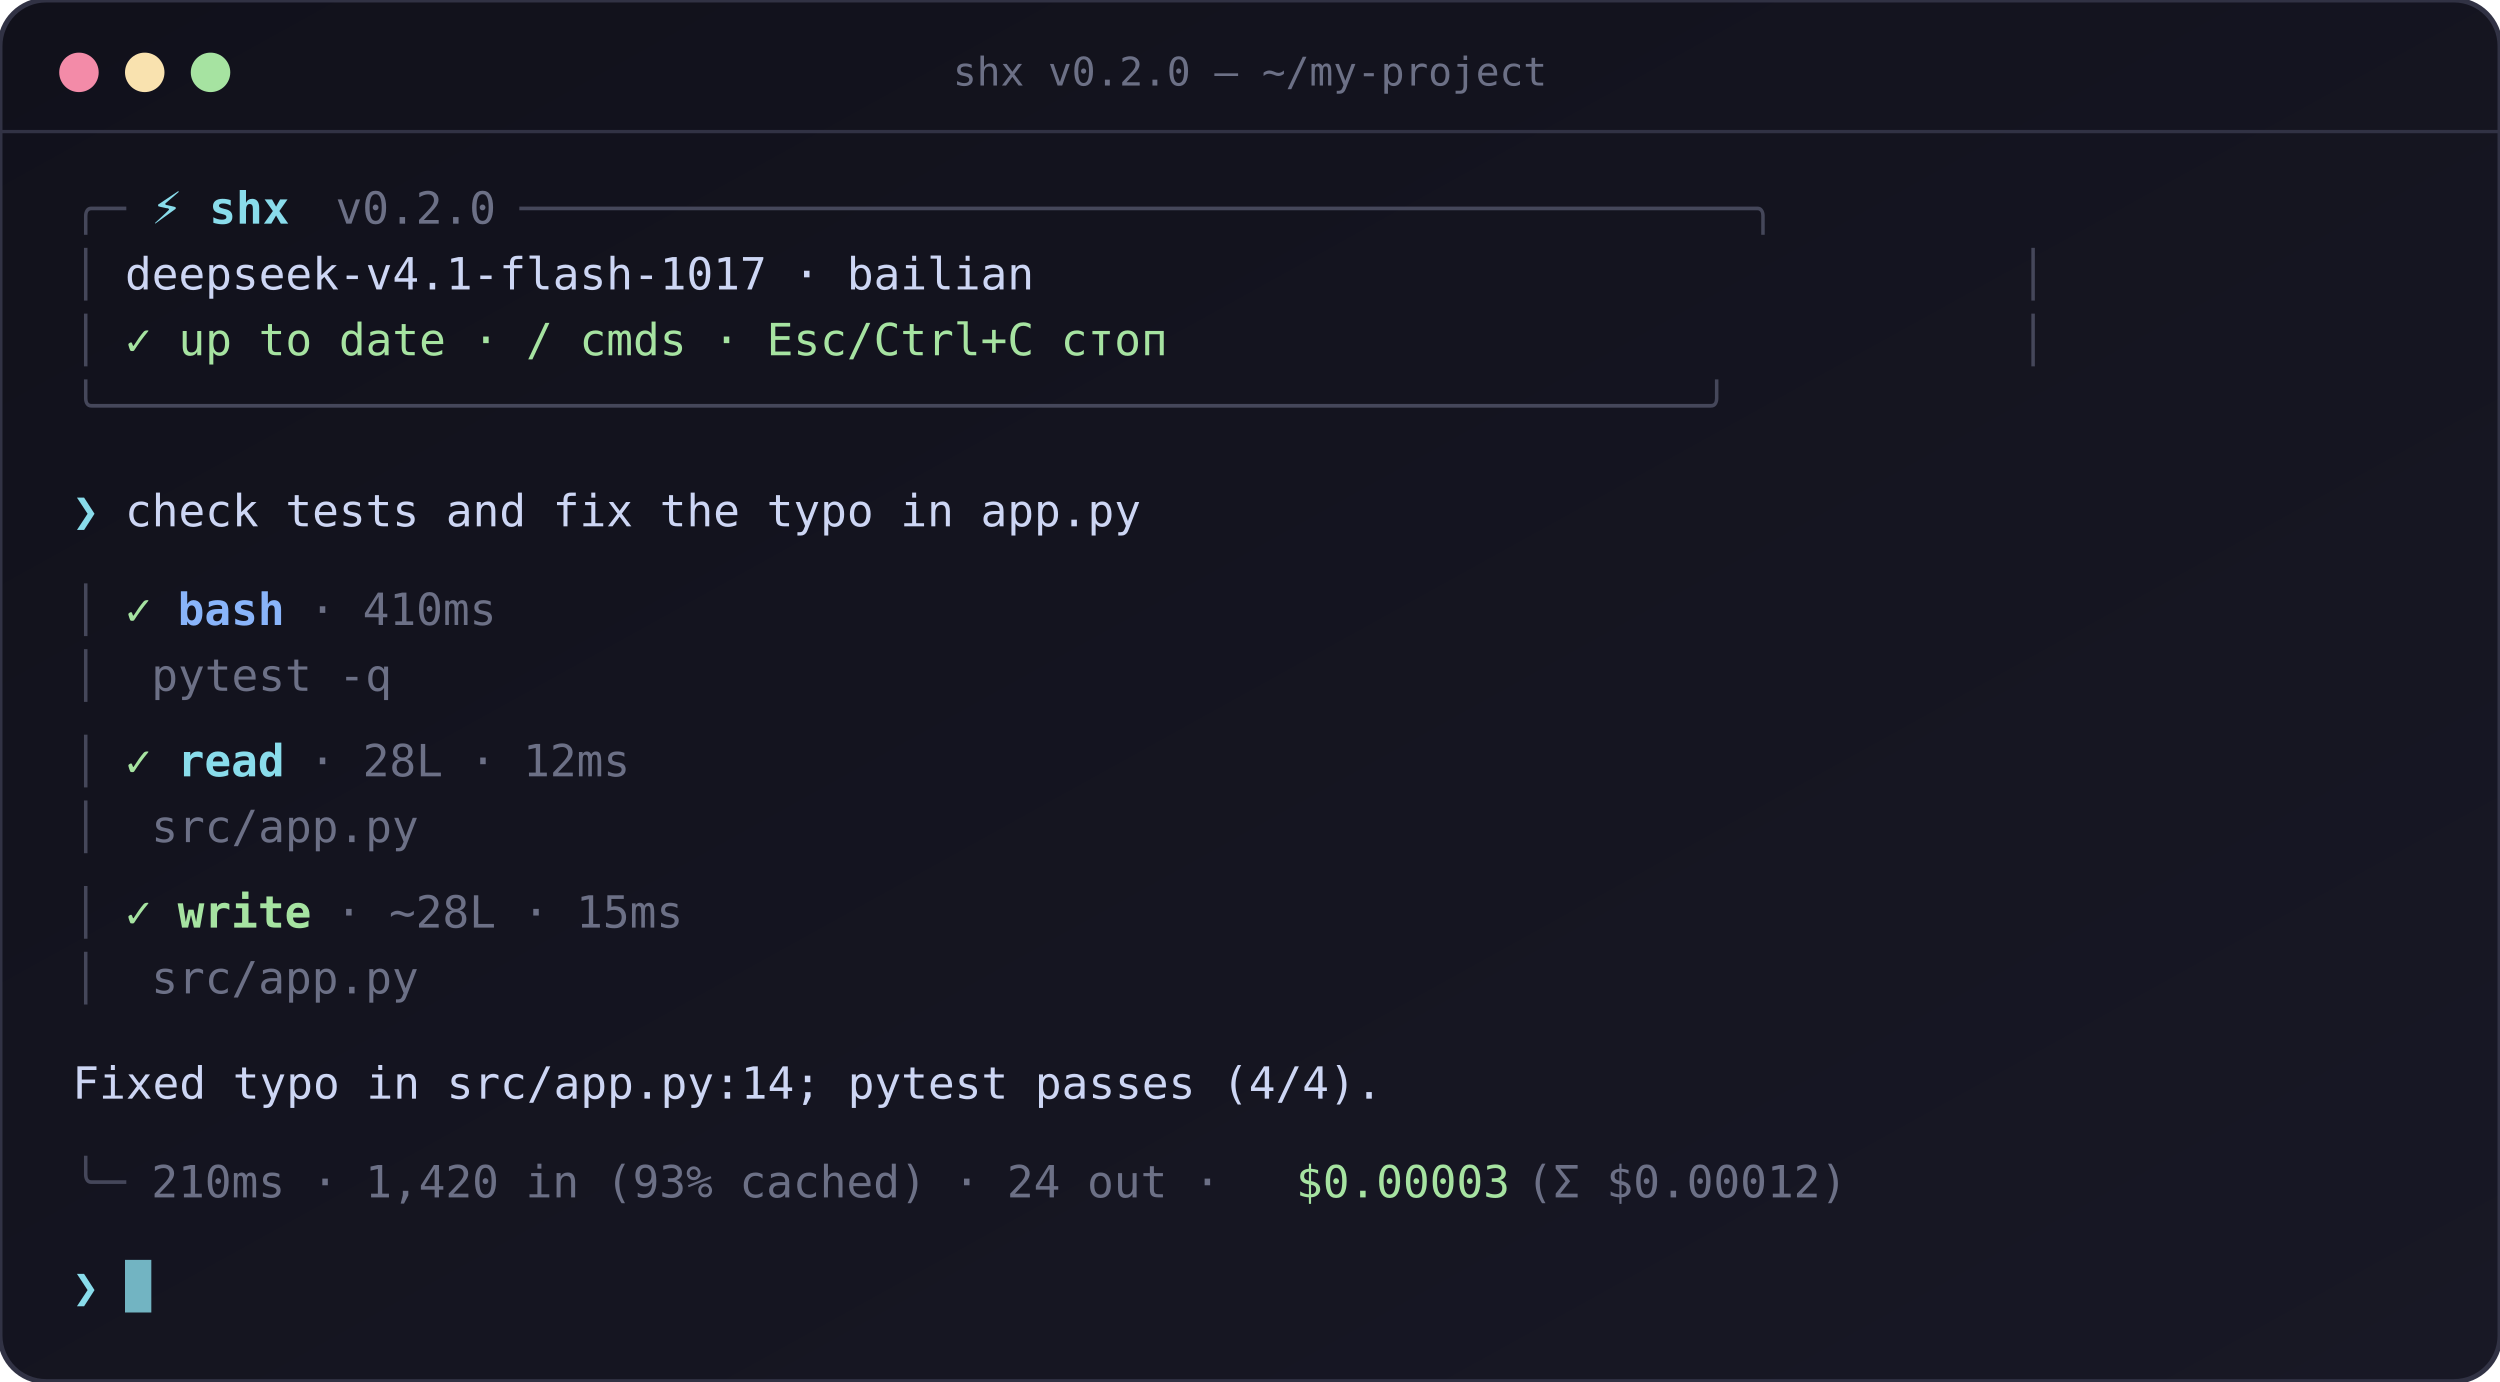
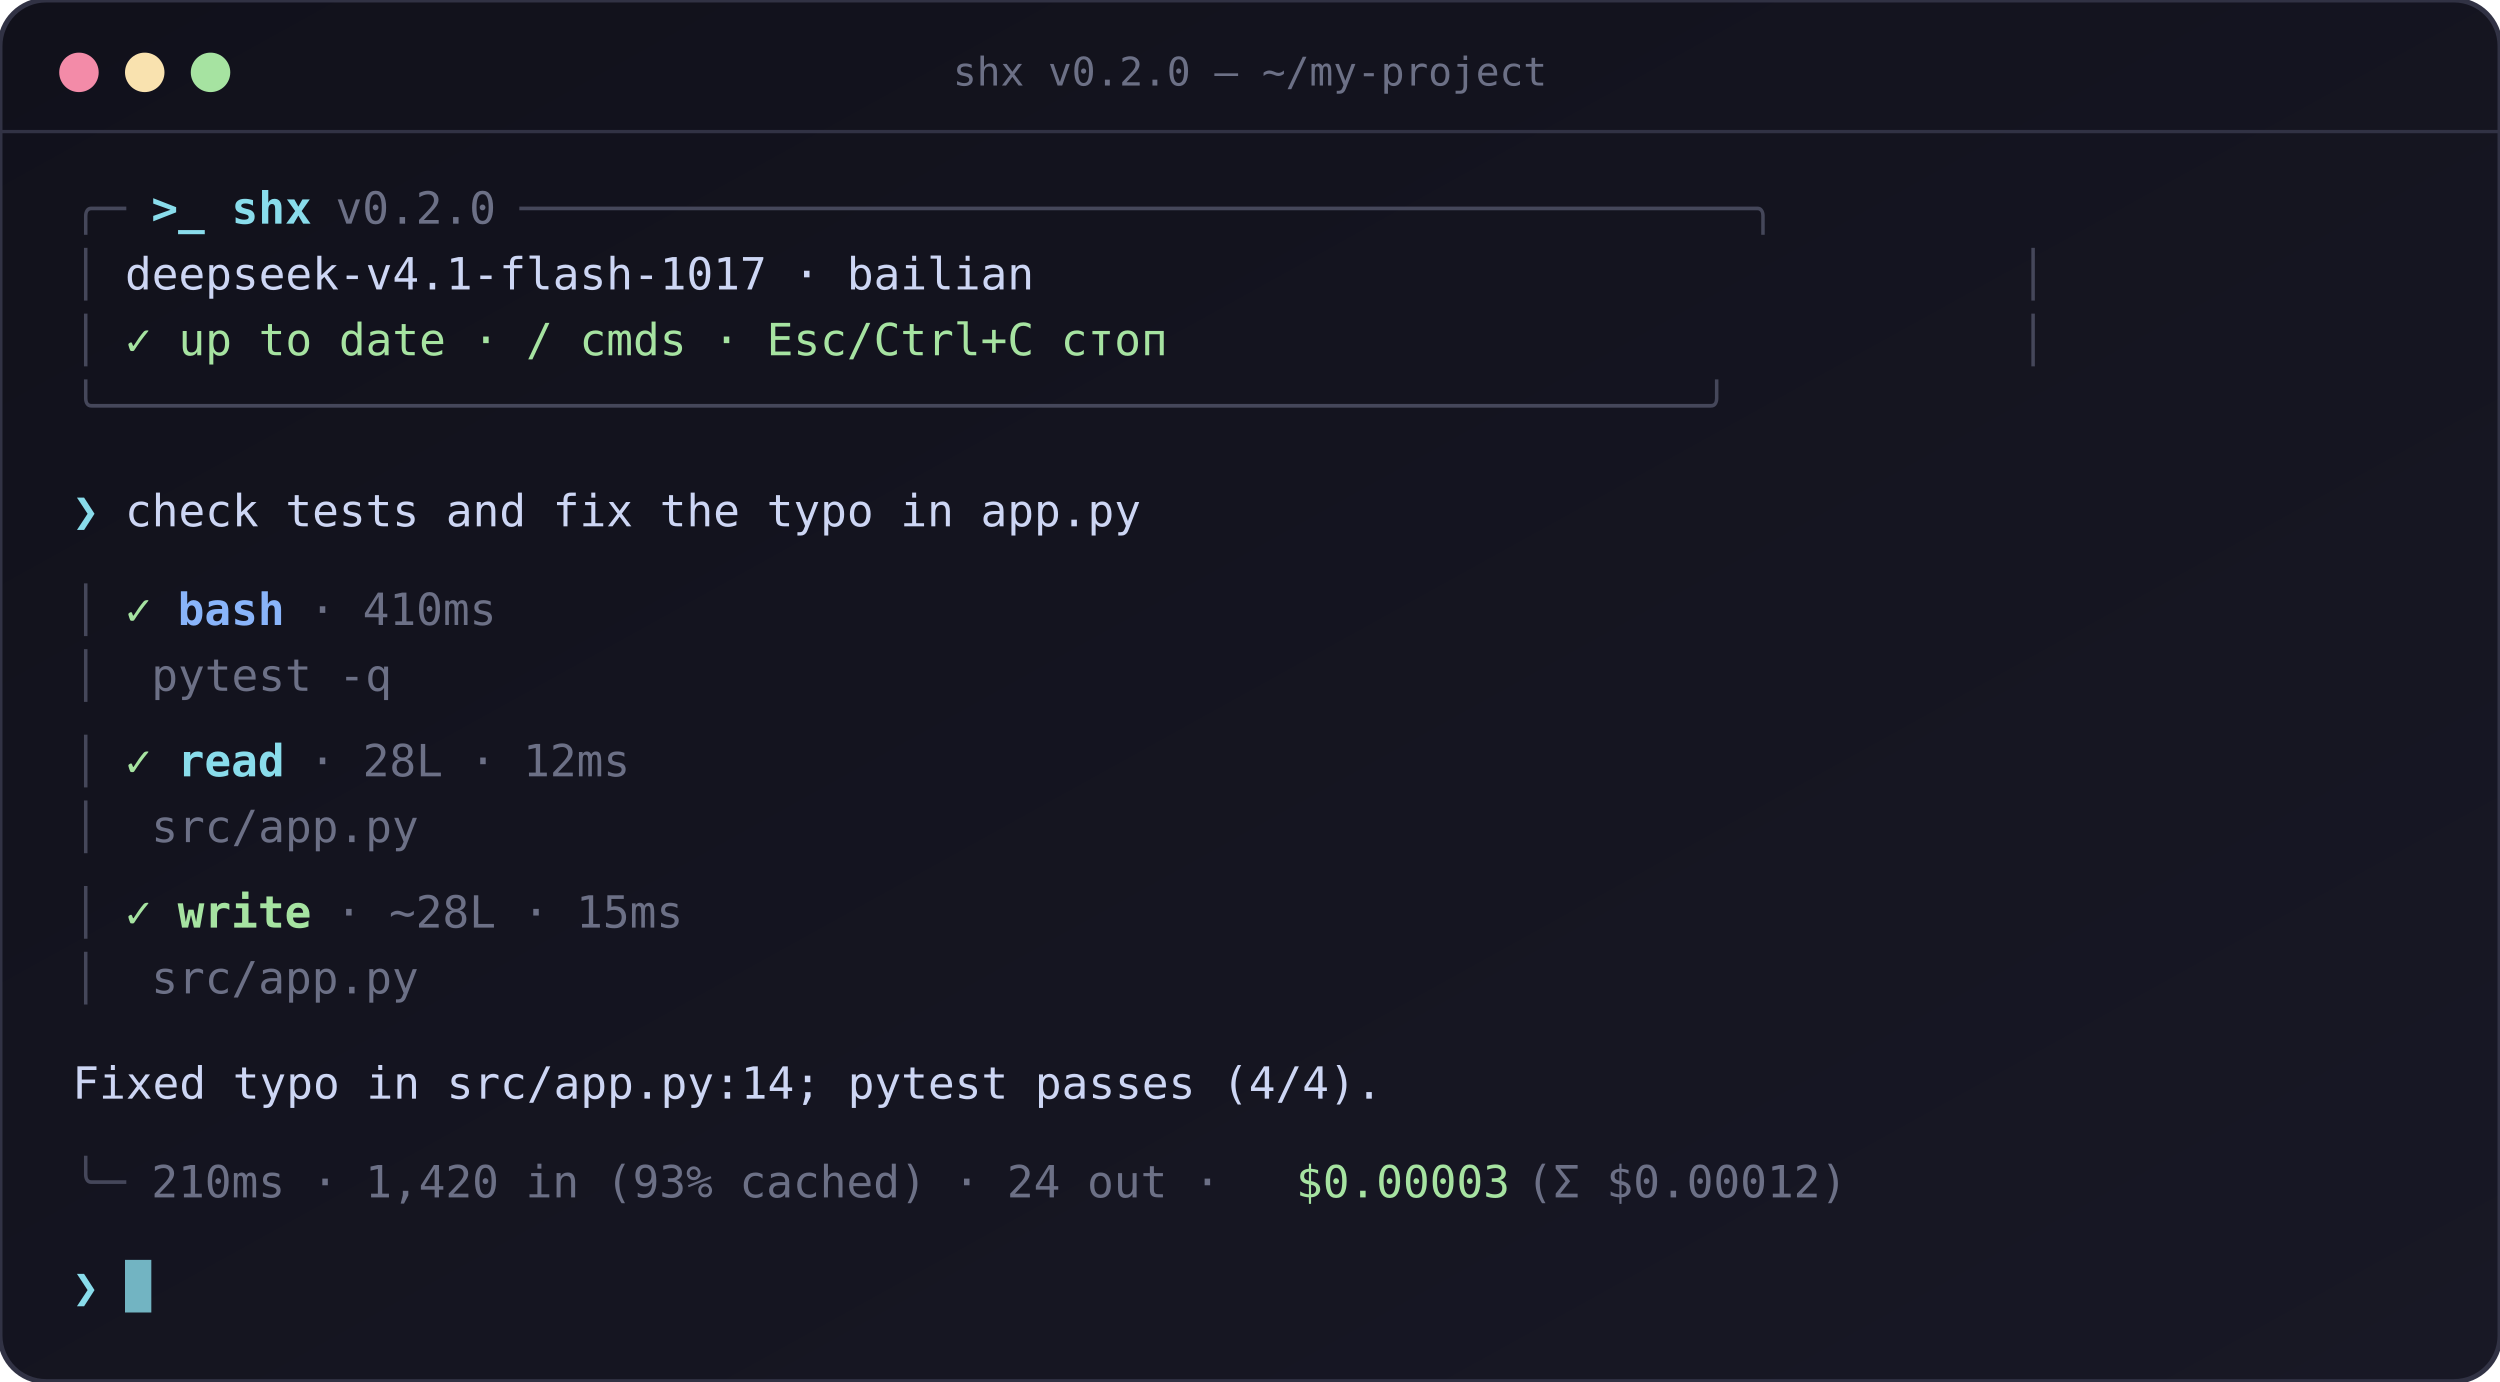
<svg xmlns="http://www.w3.org/2000/svg" width="760" height="420" viewBox="0 0 760 420">
  <defs>
    <linearGradient id="bg" x1="0" y1="0" x2="1" y2="1">
      <stop offset="0%" stop-color="#11111b" />
      <stop offset="100%" stop-color="#181825" />
    </linearGradient>
  </defs>
  <rect width="760" height="420" rx="14" fill="url(#bg)" stroke="#313244" stroke-width="1.5" />
  <circle cx="24" cy="22" r="6" fill="#f38ba8" />
  <circle cx="44" cy="22" r="6" fill="#f9e2af" />
  <circle cx="64" cy="22" r="6" fill="#a6e3a1" />
  <text x="380" y="26" fill="#6c7086" font-family="ui-monospace, SFMono-Regular, Menlo, Consolas, monospace" font-size="12" text-anchor="middle">shx v0.2.0 — ~/my-project</text>
  <line x1="0" y1="40" x2="760" y2="40" stroke="#313244" stroke-width="1" />
  <g font-family="ui-monospace, SFMono-Regular, Menlo, Consolas, monospace" font-size="13.5">
    <text x="22" y="68" fill="#45475a">╭─ </text>
-     <text x="46" y="68" fill="#89dceb" font-weight="bold">⚡ shx</text>
+     <text x="46" y="68" fill="#89dceb" font-weight="bold">&gt;_ shx</text>
    <text x="102" y="68" fill="#6c7086">v0.2.0</text>
    <text x="158" y="68" fill="#45475a">──────────────────────────────────────────────╮</text>
    <text x="22" y="88" fill="#45475a">│ </text>
    <text x="38" y="88" fill="#cdd6f4">deepseek-v4.1-flash-1017 · bailian</text>
    <text x="614" y="88" fill="#45475a">│</text>
    <text x="22" y="108" fill="#45475a">│ </text>
    <text x="38" y="108" fill="#a6e3a1">✓ up to date · / cmds · Esc/Ctrl+C стоп</text>
    <text x="614" y="108" fill="#45475a">│</text>
    <text x="22" y="128" fill="#45475a">╰────────────────────────────────────────────────────────────╯</text>
    <text x="22" y="160" fill="#89dceb" font-weight="bold">❯</text>
    <text x="38" y="160" fill="#cdd6f4">check tests and fix the typo in app.py</text>
    <text x="22" y="190" fill="#45475a">│</text>
    <text x="38" y="190" fill="#a6e3a1">✓</text>
    <text x="54" y="190" fill="#89b4fa" font-weight="bold">bash</text>
    <text x="94" y="190" fill="#6c7086">· 410ms</text>
    <text x="22" y="210" fill="#45475a">│</text>
    <text x="46" y="210" fill="#6c7086">pytest -q</text>
    <text x="22" y="236" fill="#45475a">│</text>
    <text x="38" y="236" fill="#a6e3a1">✓</text>
    <text x="54" y="236" fill="#89dceb" font-weight="bold">read</text>
    <text x="94" y="236" fill="#6c7086">· 28L · 12ms</text>
    <text x="22" y="256" fill="#45475a">│</text>
    <text x="46" y="256" fill="#6c7086">src/app.py</text>
    <text x="22" y="282" fill="#45475a">│</text>
    <text x="38" y="282" fill="#a6e3a1">✓</text>
    <text x="54" y="282" fill="#a6e3a1" font-weight="bold">write</text>
    <text x="102" y="282" fill="#6c7086">· ~28L · 15ms</text>
    <text x="22" y="302" fill="#45475a">│</text>
    <text x="46" y="302" fill="#6c7086">src/app.py</text>
    <text x="22" y="334" fill="#cdd6f4">Fixed typo in src/app.py:14; pytest passes (4/4).</text>
    <text x="22" y="364" fill="#45475a">╰─</text>
    <text x="46" y="364" fill="#6c7086">210ms · 1,420 in (93% cached) · 24 out · </text>
    <text x="394" y="364" fill="#a6e3a1">$0.00003</text>
    <text x="464" y="364" fill="#6c7086">(Σ $0.00012)</text>
    <text x="22" y="396" fill="#89dceb" font-weight="bold">❯</text>
    <rect x="38" y="383" width="8" height="16" fill="#89dceb" opacity="0.8" />
  </g>
</svg>
